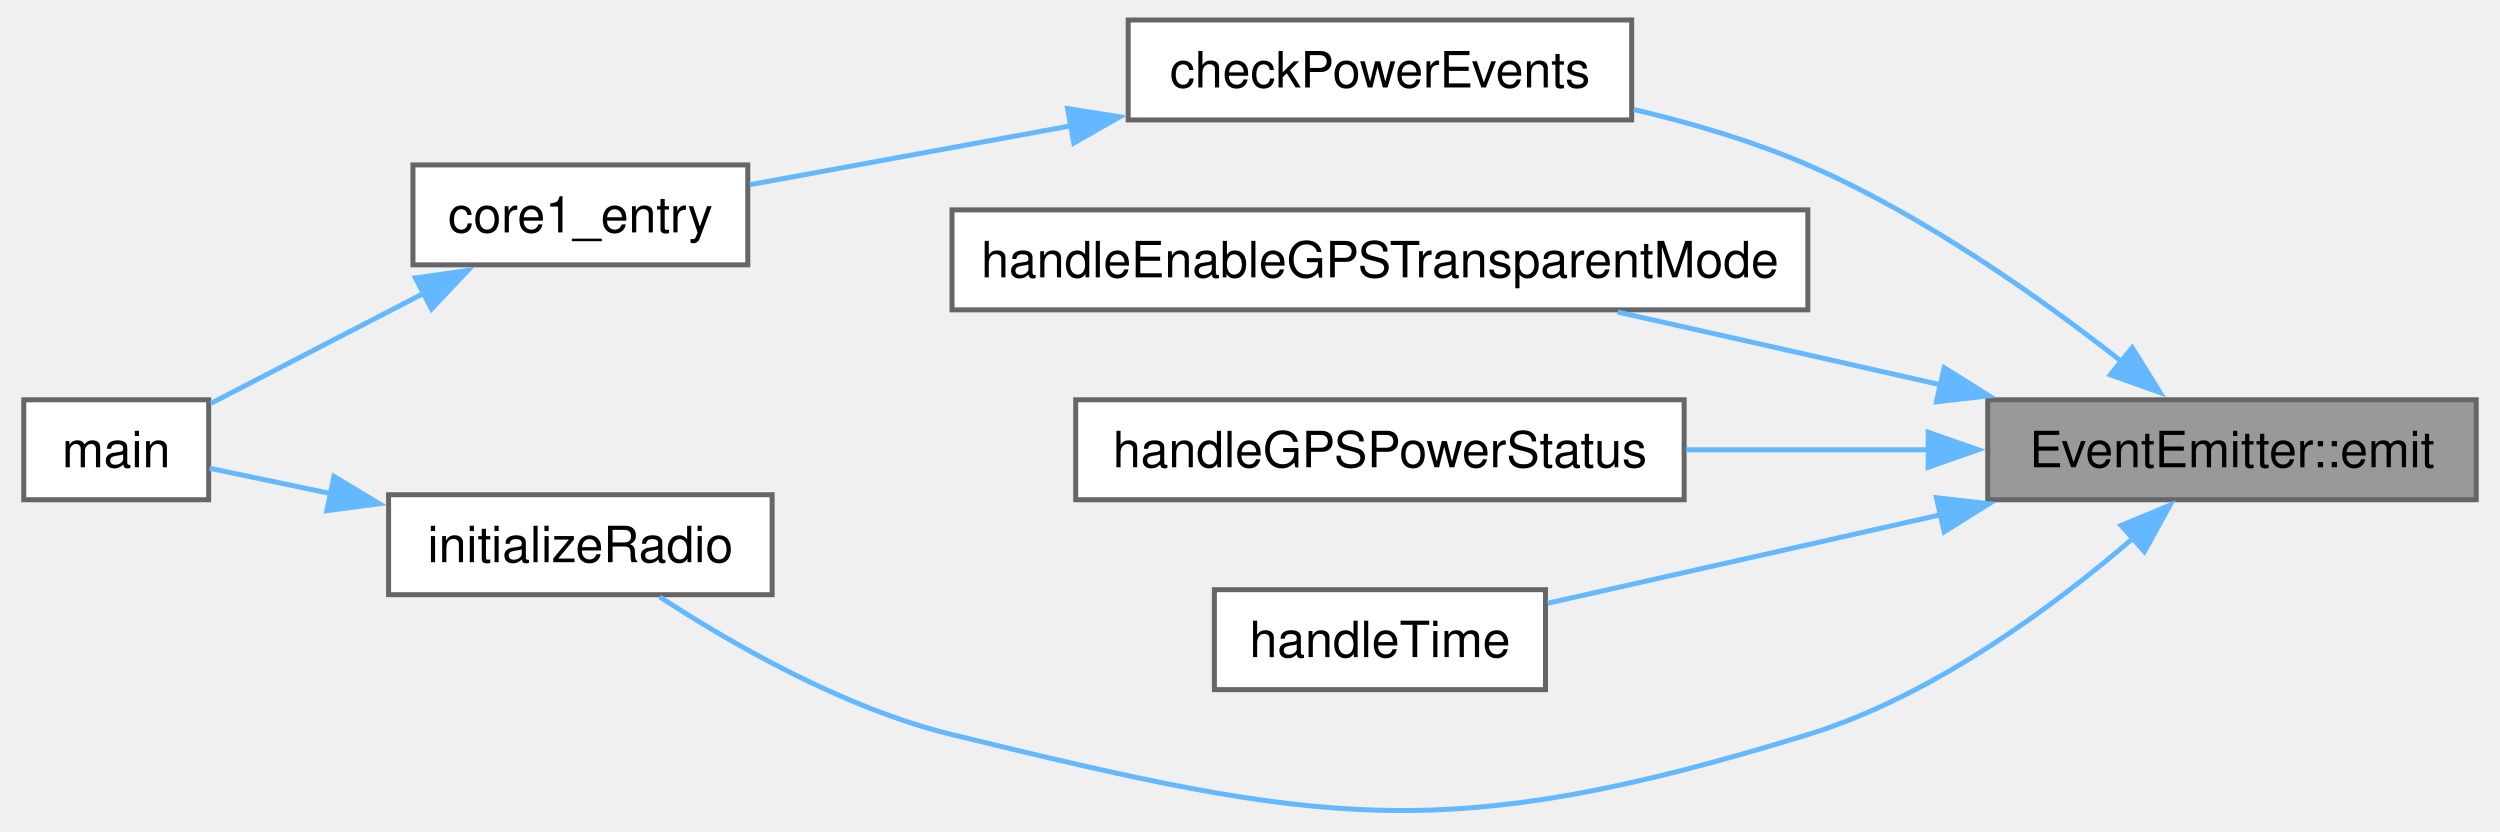
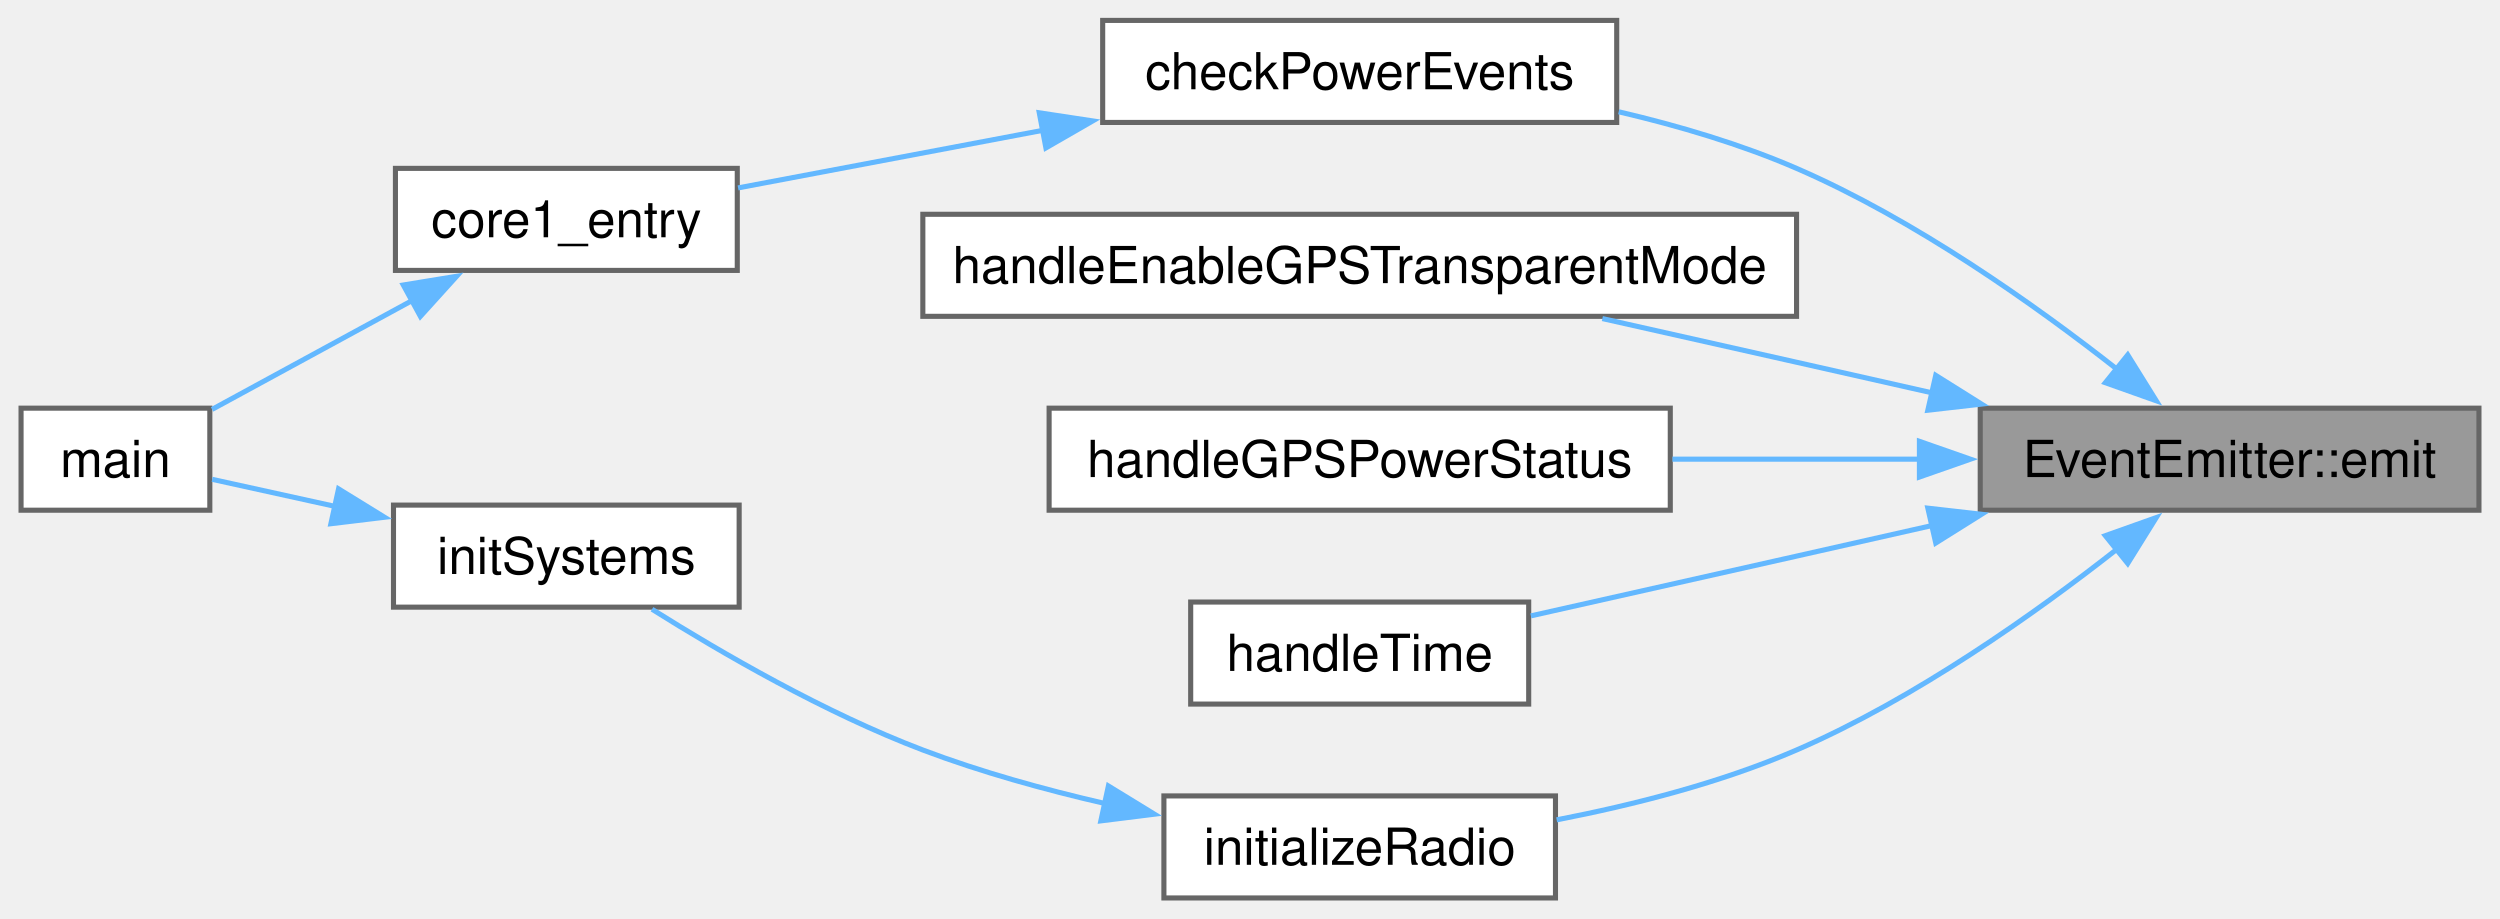
- <svg xmlns="http://www.w3.org/2000/svg" xmlns:xlink="http://www.w3.org/1999/xlink" width="499pt" height="166pt" viewBox="0.00 0.00 498.75 166.42">
-   <g id="graph0" class="graph" transform="scale(1 1) rotate(0) translate(4 162.42)">
+ <svg xmlns="http://www.w3.org/2000/svg" xmlns:xlink="http://www.w3.org/1999/xlink" width="490pt" height="180pt" viewBox="0.00 0.00 489.75 180.00">
+   <g id="graph0" class="graph" transform="scale(1 1) rotate(0) translate(4 176)">
    <g id="Node000001" class="node">
      <g id="a_Node000001">
        <a xlink:title="Emits an event.">
-           <polygon fill="#999999" stroke="#666666" points="490.75,-82.42 393,-82.42 393,-62.42 490.75,-62.42 490.75,-82.42" />
-           <text text-anchor="middle" x="441.88" y="-68.92" font-family="Helvetica,sans-Serif" font-size="10.00">EventEmitter::emit</text>
+           <polygon fill="#999999" stroke="#666666" points="481.75,-96 384,-96 384,-76 481.75,-76 481.75,-96" />
+           <text text-anchor="middle" x="432.88" y="-82.5" font-family="Helvetica,sans-Serif" font-size="10.00">EventEmitter::emit</text>
        </a>
      </g>
    </g>
    <g id="Node000002" class="node">
      <g id="a_Node000002">
        <a xlink:href="event__manager_8cpp.html#a467714d66058f52e4ac7aeb6df46b433" target="_top" xlink:title="Checks power statuses and triggers events based on voltage trends.">
-           <polygon fill="white" stroke="#666666" points="321.75,-158.42 221,-158.42 221,-138.42 321.75,-138.42 321.75,-158.42" />
-           <text text-anchor="middle" x="271.38" y="-144.92" font-family="Helvetica,sans-Serif" font-size="10.00">checkPowerEvents</text>
+           <polygon fill="white" stroke="#666666" points="312.75,-172 212,-172 212,-152 312.75,-152 312.75,-172" />
+           <text text-anchor="middle" x="262.38" y="-158.5" font-family="Helvetica,sans-Serif" font-size="10.00">checkPowerEvents</text>
        </a>
      </g>
    </g>
    <g id="edge1_Node000001_Node000002" class="edge">
      <g id="a_edge1_Node000001_Node000002">
        <a xlink:title=" ">
-           <path fill="none" stroke="#63b8ff" d="M420.04,-89.87C403.82,-102.62 380.23,-119.36 357,-129.42 346.09,-134.15 333.85,-137.77 322.14,-140.51" />
-           <polygon fill="#63b8ff" stroke="#63b8ff" points="421.91,-92.86 427.51,-83.86 417.52,-87.41 421.91,-92.86" />
+           <path fill="none" stroke="#63b8ff" d="M411.04,-103.45C394.82,-116.2 371.23,-132.94 348,-143 337.09,-147.73 324.85,-151.35 313.14,-154.09" />
+           <polygon fill="#63b8ff" stroke="#63b8ff" points="412.91,-106.44 418.51,-97.44 408.52,-100.99 412.91,-106.44" />
        </a>
      </g>
    </g>
    <g id="Node000005" class="node">
      <g id="a_Node000005">
        <a xlink:href="group___g_p_s_commands.html#gad12f2e18bdfecbd5b6e8d8a84bb9cd77" target="_top" xlink:title="Handler for enabling GPS transparent mode (UART pass-through)">
-           <polygon fill="white" stroke="#666666" points="357,-120.42 185.75,-120.42 185.75,-100.42 357,-100.42 357,-120.42" />
-           <text text-anchor="middle" x="271.38" y="-106.92" font-family="Helvetica,sans-Serif" font-size="10.00">handleEnableGPSTransparentMode</text>
+           <polygon fill="white" stroke="#666666" points="348,-134 176.75,-134 176.75,-114 348,-114 348,-134" />
+           <text text-anchor="middle" x="262.38" y="-120.5" font-family="Helvetica,sans-Serif" font-size="10.00">handleEnableGPSTransparentMode</text>
        </a>
      </g>
    </g>
    <g id="edge4_Node000001_Node000005" class="edge">
      <g id="a_edge4_Node000001_Node000005">
        <a xlink:title=" ">
-           <path fill="none" stroke="#63b8ff" d="M383.61,-85.41C374.7,-87.42 365.6,-89.48 357,-91.42 344.66,-94.2 331.31,-97.2 318.94,-99.98" />
-           <polygon fill="#63b8ff" stroke="#63b8ff" points="384.28,-88.84 393.26,-83.22 382.73,-82.02 384.28,-88.84" />
+           <path fill="none" stroke="#63b8ff" d="M374.61,-98.99C365.7,-101 356.6,-103.06 348,-105 335.66,-107.78 322.31,-110.78 309.94,-113.56" />
+           <polygon fill="#63b8ff" stroke="#63b8ff" points="375.28,-102.43 384.26,-96.8 373.73,-95.6 375.28,-102.43" />
        </a>
      </g>
    </g>
    <g id="Node000006" class="node">
      <g id="a_Node000006">
        <a xlink:href="group___g_p_s_commands.html#gaa4c13d7d324ffb354badf45e9ceffb1c" target="_top" xlink:title="Handler for controlling GPS module power state.">
-           <polygon fill="white" stroke="#666666" points="332.25,-82.42 210.5,-82.42 210.5,-62.42 332.25,-62.42 332.25,-82.42" />
-           <text text-anchor="middle" x="271.38" y="-68.92" font-family="Helvetica,sans-Serif" font-size="10.00">handleGPSPowerStatus</text>
+           <polygon fill="white" stroke="#666666" points="323.25,-96 201.5,-96 201.5,-76 323.25,-76 323.25,-96" />
+           <text text-anchor="middle" x="262.38" y="-82.5" font-family="Helvetica,sans-Serif" font-size="10.00">handleGPSPowerStatus</text>
        </a>
      </g>
    </g>
    <g id="edge5_Node000001_Node000006" class="edge">
      <g id="a_edge5_Node000001_Node000006">
        <a xlink:title=" ">
-           <path fill="none" stroke="#63b8ff" d="M381.35,-72.42C365.56,-72.42 348.5,-72.42 332.67,-72.42" />
-           <polygon fill="#63b8ff" stroke="#63b8ff" points="381.08,-75.92 391.08,-72.42 381.08,-68.92 381.08,-75.92" />
+           <path fill="none" stroke="#63b8ff" d="M372.35,-86C356.56,-86 339.5,-86 323.67,-86" />
+           <polygon fill="#63b8ff" stroke="#63b8ff" points="372.08,-89.5 382.08,-86 372.08,-82.5 372.08,-89.5" />
        </a>
      </g>
    </g>
    <g id="Node000007" class="node">
      <g id="a_Node000007">
        <a xlink:href="group___clock_commands.html#ga1eefb8c4d539d50c787b4db3f6ebb093" target="_top" xlink:title="Handler for getting and setting system time.">
-           <polygon fill="white" stroke="#666666" points="304.5,-44.42 238.25,-44.42 238.25,-24.42 304.5,-24.42 304.5,-44.42" />
-           <text text-anchor="middle" x="271.38" y="-30.92" font-family="Helvetica,sans-Serif" font-size="10.00">handleTime</text>
+           <polygon fill="white" stroke="#666666" points="295.5,-58 229.25,-58 229.25,-38 295.5,-38 295.5,-58" />
+           <text text-anchor="middle" x="262.38" y="-44.5" font-family="Helvetica,sans-Serif" font-size="10.00">handleTime</text>
        </a>
      </g>
    </g>
    <g id="edge6_Node000001_Node000007" class="edge">
      <g id="a_edge6_Node000001_Node000007">
        <a xlink:title=" ">
-           <path fill="none" stroke="#63b8ff" d="M383.61,-59.43C374.7,-57.42 365.6,-55.36 357,-53.42 339.81,-49.54 320.66,-45.24 304.93,-41.71" />
-           <polygon fill="#63b8ff" stroke="#63b8ff" points="382.73,-62.82 393.26,-61.62 384.28,-55.99 382.73,-62.82" />
+           <path fill="none" stroke="#63b8ff" d="M374.61,-73.01C365.7,-71 356.6,-68.94 348,-67 330.81,-63.12 311.66,-58.82 295.93,-55.29" />
+           <polygon fill="#63b8ff" stroke="#63b8ff" points="373.73,-76.4 384.26,-75.2 375.28,-69.57 373.73,-76.4" />
        </a>
      </g>
    </g>
    <g id="Node000008" class="node">
      <g id="a_Node000008">
        <a xlink:href="communication_8cpp.html#a520df448c1dc359f42111ac240081975" target="_top" xlink:title="Initializes the LoRa radio module.">
-           <polygon fill="white" stroke="#666666" points="149.75,-63.42 73,-63.42 73,-43.42 149.75,-43.42 149.75,-63.42" />
-           <text text-anchor="middle" x="111.38" y="-49.92" font-family="Helvetica,sans-Serif" font-size="10.00">initializeRadio</text>
+           <polygon fill="white" stroke="#666666" points="300.75,-20 224,-20 224,0 300.75,0 300.75,-20" />
+           <text text-anchor="middle" x="262.38" y="-6.5" font-family="Helvetica,sans-Serif" font-size="10.00">initializeRadio</text>
        </a>
      </g>
    </g>
    <g id="edge7_Node000001_Node000008" class="edge">
      <g id="a_edge7_Node000001_Node000008">
        <a xlink:title=" ">
-           <path fill="none" stroke="#63b8ff" d="M422.24,-54.86C406.31,-41.13 382.04,-23.12 357,-15.42 284.25,6.96 259.7,2.59 185.75,-15.42 164.01,-20.72 141.52,-33.67 127.26,-42.98" />
-           <polygon fill="#63b8ff" stroke="#63b8ff" points="419.69,-57.27 429.47,-61.33 424.35,-52.05 419.69,-57.27" />
+           <path fill="none" stroke="#63b8ff" d="M411.04,-68.55C394.82,-55.8 371.23,-39.06 348,-29 333.22,-22.59 316.01,-18.22 300.98,-15.31" />
+           <polygon fill="#63b8ff" stroke="#63b8ff" points="408.52,-71.01 418.51,-74.56 412.91,-65.56 408.52,-71.01" />
        </a>
      </g>
    </g>
    <g id="Node000003" class="node">
      <g id="a_Node000003">
        <a xlink:href="main_8cpp.html#a9f153132b8b4afad133b952111e18bd9" target="_top" xlink:title=" ">
-           <polygon fill="white" stroke="#666666" points="144.88,-129.42 77.88,-129.42 77.88,-109.42 144.88,-109.42 144.88,-129.42" />
-           <text text-anchor="middle" x="111.38" y="-115.92" font-family="Helvetica,sans-Serif" font-size="10.00">core1_entry</text>
+           <polygon fill="white" stroke="#666666" points="140.38,-143 73.38,-143 73.38,-123 140.38,-123 140.38,-143" />
+           <text text-anchor="middle" x="106.88" y="-129.5" font-family="Helvetica,sans-Serif" font-size="10.00">core1_entry</text>
        </a>
      </g>
    </g>
    <g id="edge2_Node000002_Node000003" class="edge">
      <g id="a_edge2_Node000002_Node000003">
        <a xlink:title=" ">
-           <path fill="none" stroke="#63b8ff" d="M209.6,-137.26C187.73,-133.25 163.89,-128.88 145.29,-125.46" />
-           <polygon fill="#63b8ff" stroke="#63b8ff" points="208.86,-140.69 219.33,-139.05 210.12,-133.8 208.86,-140.69" />
+           <path fill="none" stroke="#63b8ff" d="M200.38,-150.48C179.95,-146.62 157.96,-142.46 140.54,-139.17" />
+           <polygon fill="#63b8ff" stroke="#63b8ff" points="199.57,-153.89 210.05,-152.3 200.87,-147.01 199.57,-153.89" />
        </a>
      </g>
    </g>
    <g id="Node000004" class="node">
      <g id="a_Node000004">
        <a xlink:href="main_8cpp.html#ae66f6b31b5ad750f1fe042a706a4e3d4" target="_top" xlink:title=" ">
-           <polygon fill="white" stroke="#666666" points="37,-82.42 0,-82.42 0,-62.42 37,-62.42 37,-82.42" />
-           <text text-anchor="middle" x="18.5" y="-68.92" font-family="Helvetica,sans-Serif" font-size="10.00">main</text>
+           <polygon fill="white" stroke="#666666" points="37,-96 0,-96 0,-76 37,-76 37,-96" />
+           <text text-anchor="middle" x="18.5" y="-82.5" font-family="Helvetica,sans-Serif" font-size="10.00">main</text>
        </a>
      </g>
    </g>
    <g id="edge3_Node000003_Node000004" class="edge">
      <g id="a_edge3_Node000003_Node000004">
        <a xlink:title=" ">
-           <path fill="none" stroke="#63b8ff" d="M80.36,-103.9C66.16,-96.55 49.68,-88.03 37.46,-81.71" />
-           <polygon fill="#63b8ff" stroke="#63b8ff" points="78.37,-106.81 88.86,-108.29 81.59,-100.59 78.37,-106.81" />
+           <path fill="none" stroke="#63b8ff" d="M76.77,-117.16C63.74,-110.08 48.79,-101.94 37.44,-95.76" />
+           <polygon fill="#63b8ff" stroke="#63b8ff" points="74.92,-120.14 85.38,-121.85 78.27,-113.99 74.92,-120.14" />
        </a>
      </g>
    </g>
-     <g id="edge8_Node000008_Node000004" class="edge">
-       <g id="a_edge8_Node000008_Node000004">
+     <g id="Node000009" class="node">
+       <g id="a_Node000009">
+         <a xlink:href="main_8cpp.html#a21af2d50d7779336997d5f3456352431" target="_top" xlink:title=" ">
+           <polygon fill="white" stroke="#666666" points="140.75,-77 73,-77 73,-57 140.75,-57 140.75,-77" />
+           <text text-anchor="middle" x="106.88" y="-63.5" font-family="Helvetica,sans-Serif" font-size="10.00">initSystems</text>
+         </a>
+       </g>
+     </g>
+     <g id="edge8_Node000008_Node000009" class="edge">
+       <g id="a_edge8_Node000008_Node000009">
        <a xlink:title=" ">
-           <path fill="none" stroke="#63b8ff" d="M61.57,-63.62C52.84,-65.45 44.28,-67.24 37.18,-68.72" />
-           <polygon fill="#63b8ff" stroke="#63b8ff" points="62.07,-67.09 71.14,-61.62 60.64,-60.24 62.07,-67.09" />
+           <path fill="none" stroke="#63b8ff" d="M212.49,-18.5C200.6,-21.24 188.06,-24.71 176.75,-29 157.6,-36.26 137.24,-48.06 123.67,-56.59" />
+           <polygon fill="#63b8ff" stroke="#63b8ff" points="213.12,-21.95 222.15,-16.42 211.64,-15.11 213.12,-21.95" />
+         </a>
+       </g>
+     </g>
+     <g id="edge9_Node000009_Node000004" class="edge">
+       <g id="a_edge9_Node000009_Node000004">
+         <a xlink:title=" ">
+           <path fill="none" stroke="#63b8ff" d="M61.58,-76.74C53.03,-78.62 44.55,-80.49 37.46,-82.05" />
+           <polygon fill="#63b8ff" stroke="#63b8ff" points="62.23,-80.18 71.25,-74.62 60.73,-73.35 62.23,-80.18" />
        </a>
      </g>
    </g>
  </g>
</svg>
